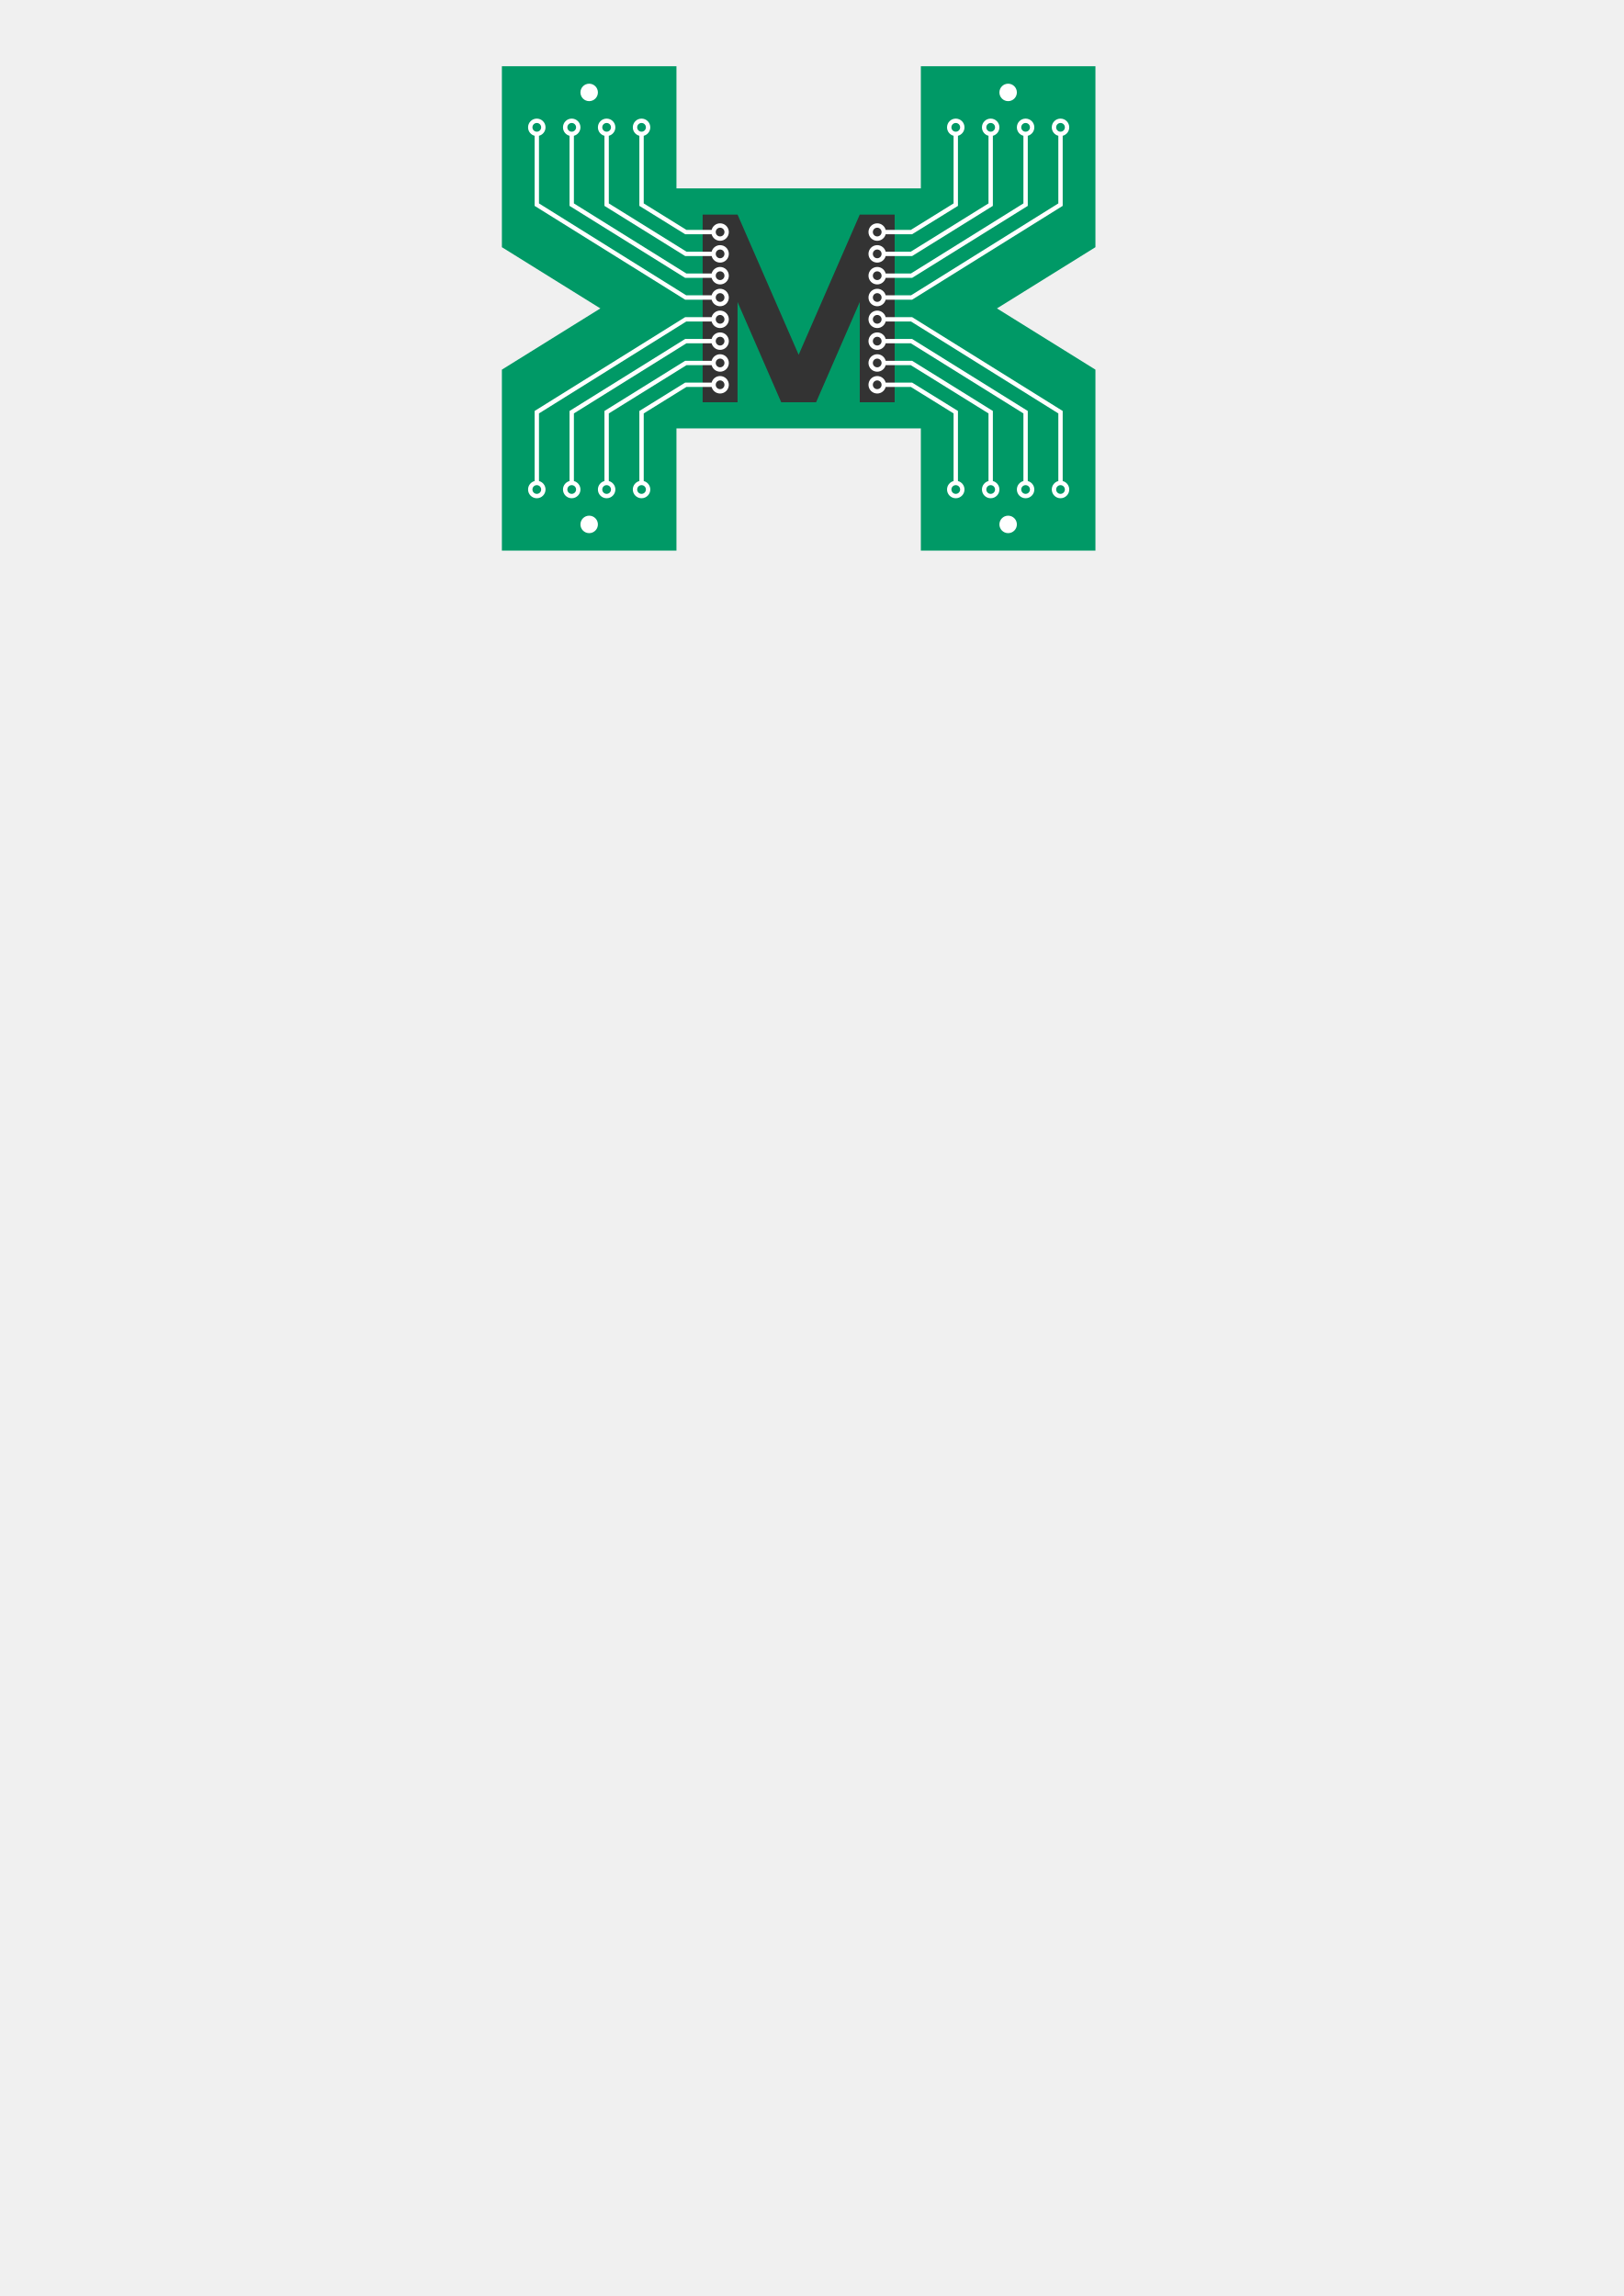
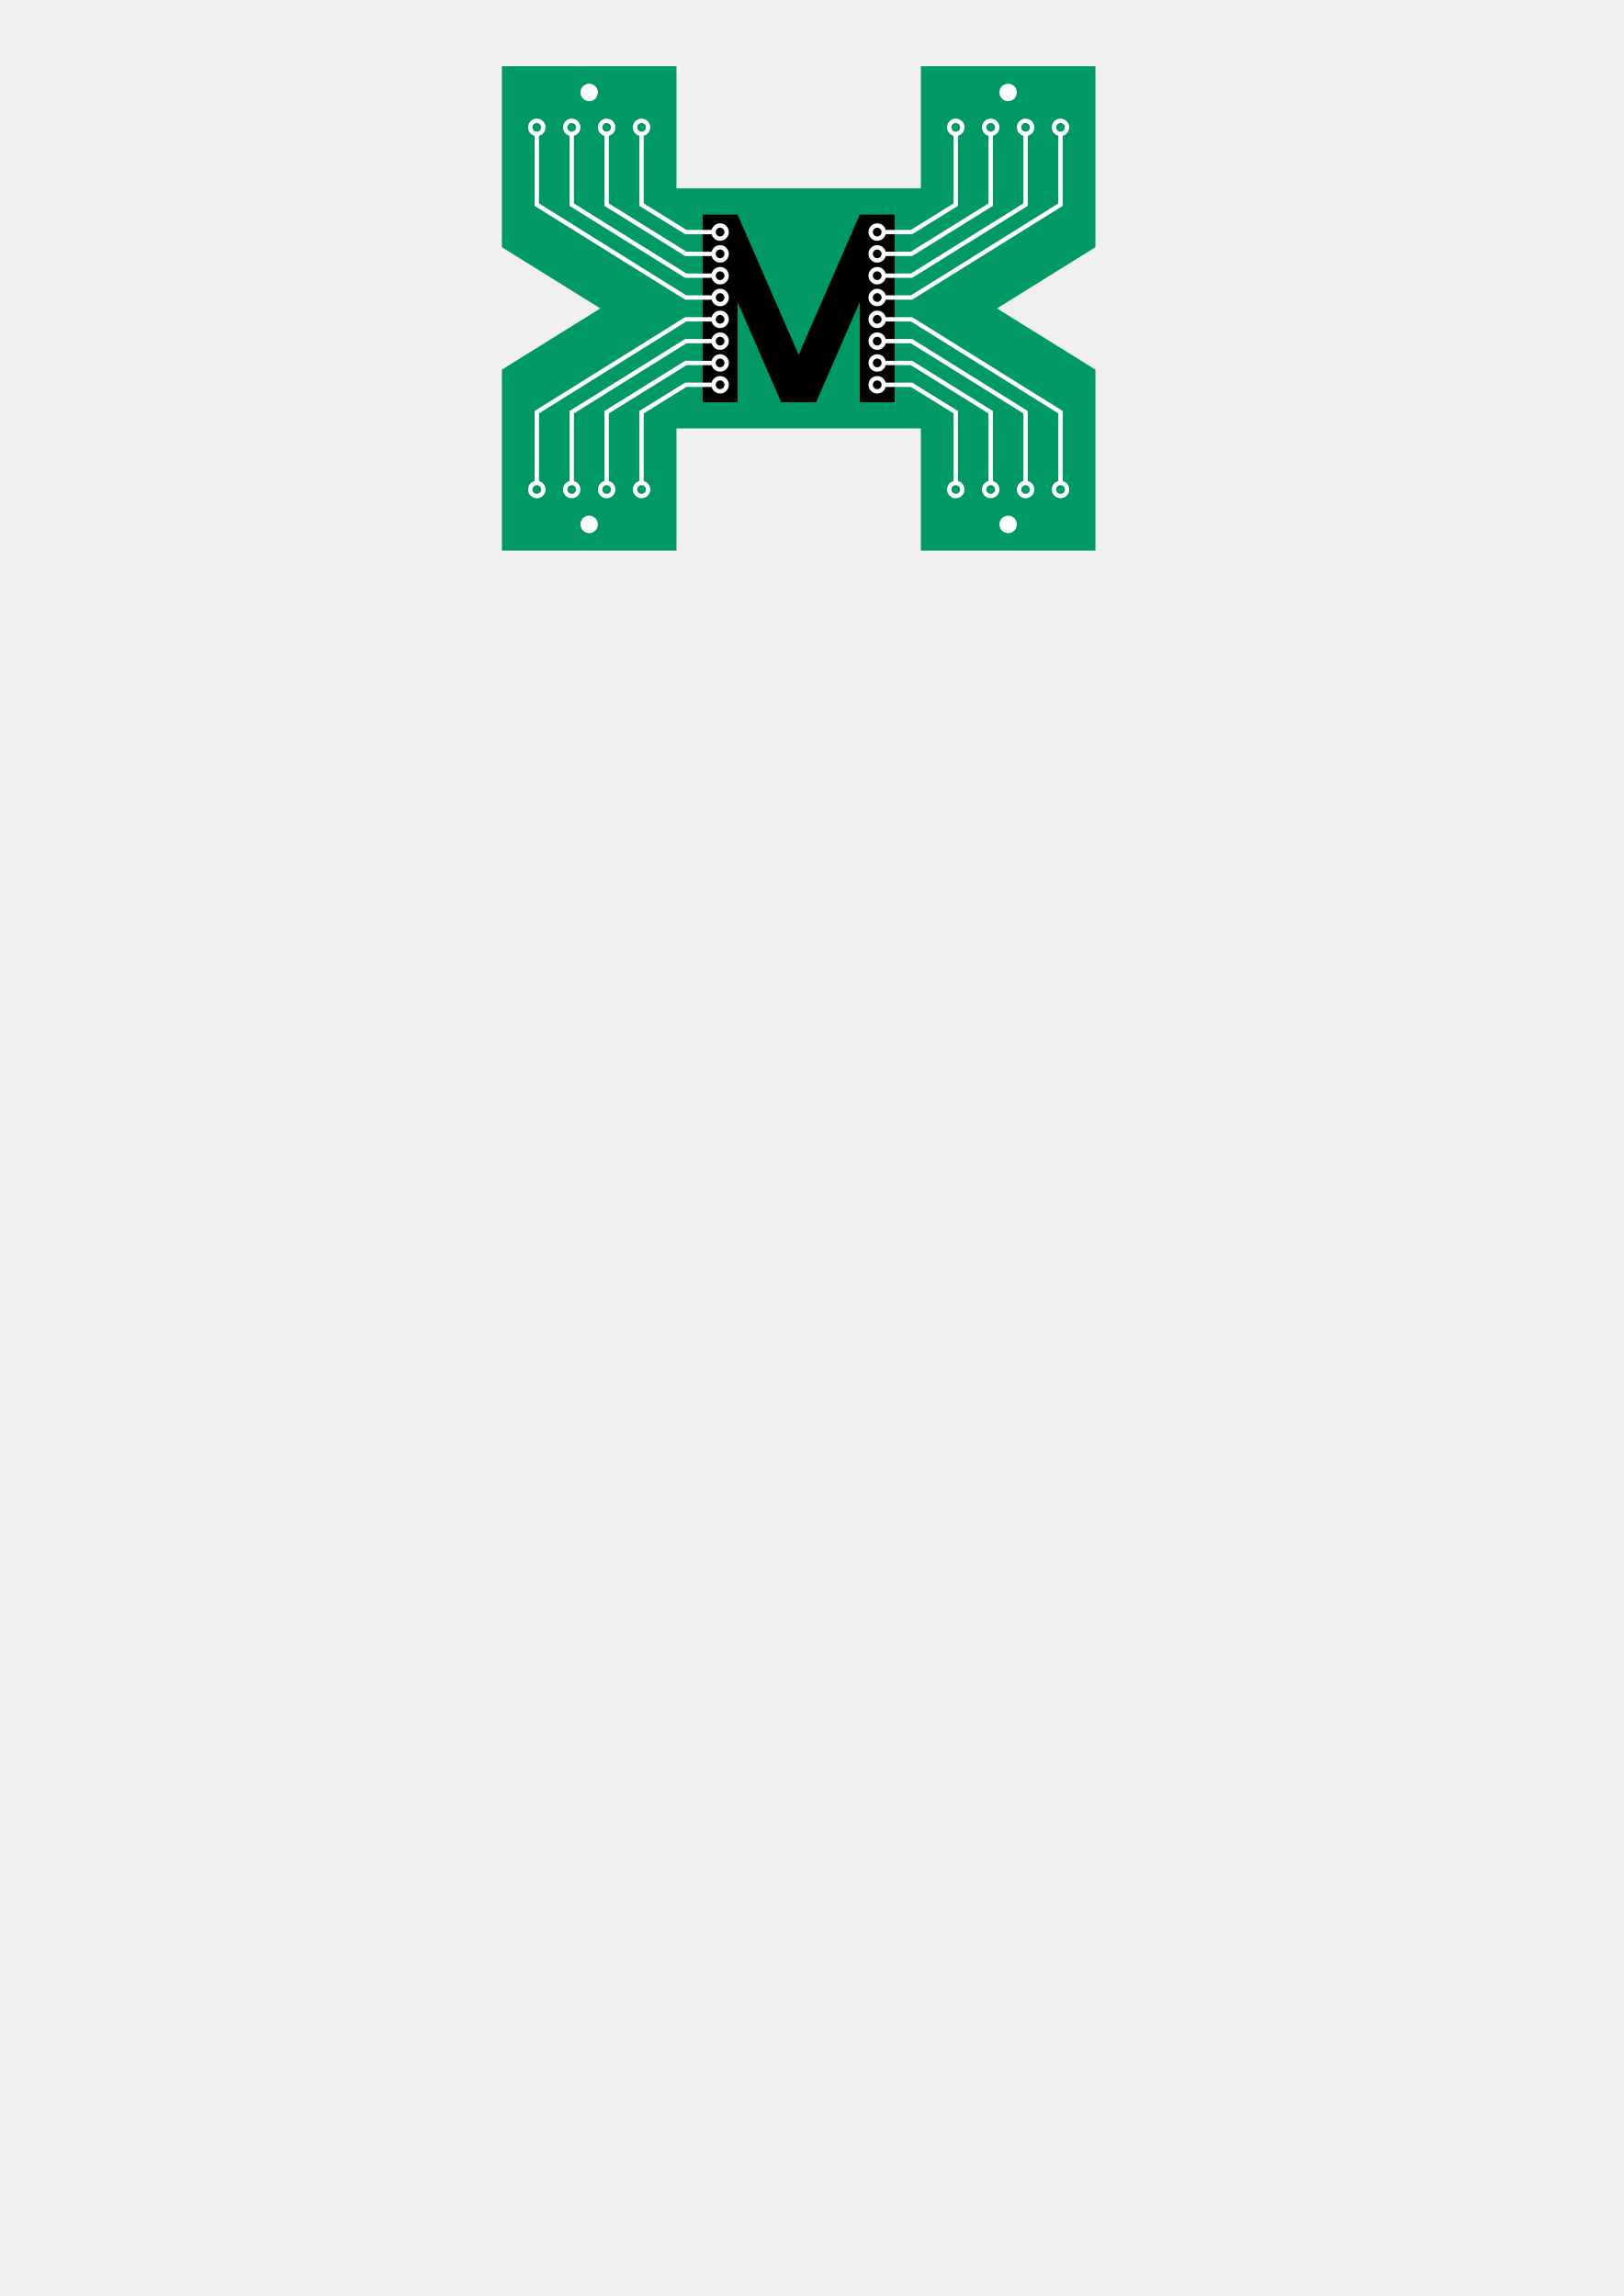
<svg xmlns="http://www.w3.org/2000/svg" width="744.094" height="1052.362" id="mhs_logo_green" version="1.1">
  <defs id="defs4">
    </defs>
  <g id="layer1">
-     <g id="g4315">
+     <g id="g4060">
      <path id="rect2894" d="m 230,30.362 0,82.938 45.125,28.062 -45.125,28.062 0,82.938 80,0 0,-56 112,0 0,56 80,0 0,-82.938 -45.125,-28.062 45.125,-28.062 0,-82.938 -80,0 0,56 -112,0 0,-56 -80,0 z" style="fill:#009966;fill-opacity:1;stroke:none" />
-       <path id="rect3816" d="m 322,98.362 0,3.312 0,82.688 16,0 0,-45.938 20,45.938 16,0 20,-45.938 0,45.938 16,0 0,-82.688 0,-3.312 -16,0 -28,64.25 -28,-64.25 -16,0 z" style="fill:#333333;fill-opacity:1;stroke:none" />
+       <path id="rect3816" d="m 322,98.362 0,3.312 0,82.688 16,0 0,-45.938 20,45.938 16,0 20,-45.938 0,45.938 16,0 0,-82.688 0,-3.312 -16,0 -28,64.25 -28,-64.25 -16,0 z" style="fill:#000000;fill-opacity:1;stroke:none" />
      <g id="g4293">
        <path style="fill:#ffffff;fill-opacity:1;stroke:none" d="m 330,142.362 c -1.864,0 -3.431,1.275 -3.875,3 l -8.438,0 -3.688,0 -69,43 0,32.125 c -1.725,0.444 -3,2.011 -3,3.875 0,2.209 1.791,4 4,4 2.209,0 4,-1.791 4,-4 0,-1.864 -1.275,-3.431 -3,-3.875 l 0,-31 67.5,-42.125 11.625,0 c 0.444,1.725 2.011,3 3.875,3 2.209,0 4,-1.791 4,-4 0,-2.209 -1.791,-4 -4,-4 z m 0,2 c 1.105,0 2,0.895 2,2 0,1.105 -0.895,2 -2,2 -1.105,0 -2,-0.895 -2,-2 0,-1.105 0.895,-2 2,-2 z m -84,78 c 1.105,0 2,0.895 2,2 0,1.105 -0.895,2 -2,2 -1.105,0 -2,-0.895 -2,-2 0,-1.105 0.895,-2 2,-2 z" id="path2898-9" />
        <path style="fill:#ffffff;fill-opacity:1;stroke:none" d="m 330,152.362 c -1.864,0 -3.431,1.275 -3.875,3 l -8.375,0 -3.75,0 -53,33 0,32.125 c -1.725,0.444 -3,2.011 -3,3.875 0,2.209 1.791,4 4,4 2.209,0 4,-1.791 4,-4 0,-1.864 -1.275,-3.431 -3,-3.875 l 0,-31 51.562,-32.125 11.562,0 c 0.444,1.725 2.011,3 3.875,3 2.209,0 4,-1.791 4,-4 0,-2.209 -1.791,-4 -4,-4 z m 0,2 c 1.105,0 2,0.895 2,2 0,1.105 -0.895,2 -2,2 -1.105,0 -2,-0.895 -2,-2 0,-1.105 0.895,-2 2,-2 z m -68,68 c 1.105,0 2,0.895 2,2 0,1.105 -0.895,2 -2,2 -1.105,0 -2,-0.895 -2,-2 0,-1.105 0.895,-2 2,-2 z" id="path2898-9-1" />
        <path style="fill:#ffffff;fill-opacity:1;stroke:none" d="m 330,162.362 c -1.864,0 -3.431,1.275 -3.875,3 l -8.312,0 -3.812,0 -37,23 0,32.125 c -1.725,0.444 -3,2.011 -3,3.875 0,2.209 1.791,4 4,4 2.209,0 4,-1.791 4,-4 0,-1.864 -1.275,-3.431 -3,-3.875 l 0,-31 35.625,-22.125 11.5,0 c 0.444,1.725 2.011,3 3.875,3 2.209,0 4,-1.791 4,-4 0,-2.209 -1.791,-4 -4,-4 z m 0,2 c 1.105,0 2,0.895 2,2 0,1.105 -0.895,2 -2,2 -1.105,0 -2,-0.895 -2,-2 0,-1.105 0.895,-2 2,-2 z m -52,58 c 1.105,0 2,0.895 2,2 0,1.105 -0.895,2 -2,2 -1.105,0 -2,-0.895 -2,-2 0,-1.105 0.895,-2 2,-2 z" id="path2898-9-8" />
        <path style="fill:#ffffff;fill-opacity:1;stroke:none" d="m 330,172.362 c -1.864,0 -3.431,1.275 -3.875,3 l -8.312,0 -3.812,0 -21,13 0,32.125 c -1.725,0.444 -3,2.011 -3,3.875 0,2.209 1.791,4 4,4 2.209,0 4,-1.791 4,-4 0,-1.864 -1.275,-3.431 -3,-3.875 l 0,-31 19.562,-12.125 11.562,0 c 0.444,1.725 2.011,3 3.875,3 2.209,0 4,-1.791 4,-4 0,-2.209 -1.791,-4 -4,-4 z m 0,2 c 1.105,0 2,0.895 2,2 0,1.105 -0.895,2 -2,2 -1.105,0 -2,-0.895 -2,-2 0,-1.105 0.895,-2 2,-2 z m -36,48 c 1.105,0 2,0.895 2,2 0,1.105 -0.895,2 -2,2 -1.105,0 -2,-0.895 -2,-2 0,-1.105 0.895,-2 2,-2 z" id="path2898-9-88" />
        <path style="fill:#ffffff;fill-opacity:1;stroke:none" d="m 330,140.362 c -1.864,0 -3.431,-1.275 -3.875,-3 l -8.438,0 -3.688,0 -69,-43 0,-32.125 c -1.725,-0.444 -3,-2.011 -3,-3.875 0,-2.209 1.791,-4 4,-4 2.209,0 4,1.791 4,4 0,1.864 -1.275,3.431 -3,3.875 l 0,31 67.5,42.125 11.625,0 c 0.444,-1.725 2.011,-3 3.875,-3 2.209,0 4,1.791 4,4 0,2.209 -1.791,4 -4,4 z m 0,-2 c 1.105,0 2,-0.895 2,-2 0,-1.105 -0.895,-2 -2,-2 -1.105,0 -2,0.895 -2,2 0,1.105 0.895,2 2,2 z m -84,-78 c 1.105,0 2,-0.895 2,-2 0,-1.105 -0.895,-2 -2,-2 -1.105,0 -2,0.895 -2,2 0,1.105 0.895,2 2,2 z" id="path2898-9-12" />
        <path style="fill:#ffffff;fill-opacity:1;stroke:none" d="m 330,130.362 c -1.864,0 -3.431,-1.275 -3.875,-3 l -8.375,0 -3.75,0 -53,-33 0,-32.125 c -1.725,-0.444 -3,-2.011 -3,-3.875 0,-2.209 1.791,-4 4,-4 2.209,0 4,1.791 4,4 0,1.864 -1.275,3.431 -3,3.875 l 0,31 51.562,32.125 11.562,0 c 0.444,-1.725 2.011,-3 3.875,-3 2.209,0 4,1.791 4,4 0,2.209 -1.791,4 -4,4 z m 0,-2 c 1.105,0 2,-0.895 2,-2 0,-1.105 -0.895,-2 -2,-2 -1.105,0 -2,0.895 -2,2 0,1.105 0.895,2 2,2 z m -68,-68 c 1.105,0 2,-0.895 2,-2 0,-1.105 -0.895,-2 -2,-2 -1.105,0 -2,0.895 -2,2 0,1.105 0.895,2 2,2 z" id="path2898-9-1-2" />
        <path style="fill:#ffffff;fill-opacity:1;stroke:none" d="m 330,120.362 c -1.864,0 -3.431,-1.275 -3.875,-3 l -8.312,0 -3.812,0 -37,-23 0,-32.125 c -1.725,-0.444 -3,-2.011 -3,-3.875 0,-2.209 1.791,-4 4,-4 2.209,0 4,1.791 4,4 0,1.864 -1.275,3.431 -3,3.875 l 0,31 35.625,22.125 11.5,0 c 0.444,-1.725 2.011,-3 3.875,-3 2.209,0 4,1.791 4,4 0,2.209 -1.791,4 -4,4 z m 0,-2 c 1.105,0 2,-0.895 2,-2 0,-1.105 -0.895,-2 -2,-2 -1.105,0 -2,0.895 -2,2 0,1.105 0.895,2 2,2 z m -52,-58 c 1.105,0 2,-0.895 2,-2 0,-1.105 -0.895,-2 -2,-2 -1.105,0 -2,0.895 -2,2 0,1.105 0.895,2 2,2 z" id="path2898-9-8-4" />
        <path style="fill:#ffffff;fill-opacity:1;stroke:none" d="m 330,110.362 c -1.864,0 -3.431,-1.275 -3.875,-3 l -8.312,0 -3.812,0 -21,-13 0,-32.125 c -1.725,-0.444 -3,-2.011 -3,-3.875 0,-2.209 1.791,-4 4,-4 2.209,0 4,1.791 4,4 0,1.864 -1.275,3.431 -3,3.875 l 0,31 19.562,12.125 11.562,0 c 0.444,-1.725 2.011,-3 3.875,-3 2.209,0 4,1.791 4,4 0,2.209 -1.791,4 -4,4 z m 0,-2 c 1.105,0 2,-0.895 2,-2 0,-1.105 -0.895,-2 -2,-2 -1.105,0 -2,0.895 -2,2 0,1.105 0.895,2 2,2 z m -36,-48 c 1.105,0 2,-0.895 2,-2 0,-1.105 -0.895,-2 -2,-2 -1.105,0 -2,0.895 -2,2 0,1.105 0.895,2 2,2 z" id="path2898-9-88-0" />
        <path style="fill:#ffffff;fill-opacity:1;stroke:none" d="m 402,142.362 c 1.864,0 3.431,1.275 3.875,3 l 8.438,0 3.688,0 69,43 0,32.125 c 1.725,0.444 3,2.011 3,3.875 0,2.209 -1.791,4 -4,4 -2.209,0 -4,-1.791 -4,-4 0,-1.864 1.275,-3.431 3,-3.875 l 0,-31 -67.5,-42.125 -11.625,0 c -0.444,1.725 -2.011,3 -3.875,3 -2.209,0 -4,-1.791 -4,-4 0,-2.209 1.791,-4 4,-4 z m 0,2 c -1.105,0 -2,0.895 -2,2 0,1.105 0.895,2 2,2 1.105,0 2,-0.895 2,-2 0,-1.105 -0.895,-2 -2,-2 z m 84,78 c -1.105,0 -2,0.895 -2,2 0,1.105 0.895,2 2,2 1.105,0 2,-0.895 2,-2 0,-1.105 -0.895,-2 -2,-2 z" id="path2898-9-9" />
        <path style="fill:#ffffff;fill-opacity:1;stroke:none" d="m 402,152.362 c 1.864,0 3.431,1.275 3.875,3 l 8.375,0 3.75,0 53,33 0,32.125 c 1.725,0.444 3,2.011 3,3.875 0,2.209 -1.791,4 -4,4 -2.209,0 -4,-1.791 -4,-4 0,-1.864 1.275,-3.431 3,-3.875 l 0,-31 -51.562,-32.125 -11.562,0 c -0.444,1.725 -2.011,3 -3.875,3 -2.209,0 -4,-1.791 -4,-4 0,-2.209 1.791,-4 4,-4 z m 0,2 c -1.105,0 -2,0.895 -2,2 0,1.105 0.895,2 2,2 1.105,0 2,-0.895 2,-2 0,-1.105 -0.895,-2 -2,-2 z m 68,68 c -1.105,0 -2,0.895 -2,2 0,1.105 0.895,2 2,2 1.105,0 2,-0.895 2,-2 0,-1.105 -0.895,-2 -2,-2 z" id="path2898-9-1-4" />
        <path style="fill:#ffffff;fill-opacity:1;stroke:none" d="m 402,162.362 c 1.864,0 3.431,1.275 3.875,3 l 8.312,0 3.812,0 37,23 0,32.125 c 1.725,0.444 3,2.011 3,3.875 0,2.209 -1.791,4 -4,4 -2.209,0 -4,-1.791 -4,-4 0,-1.864 1.275,-3.431 3,-3.875 l 0,-31 -35.625,-22.125 -11.5,0 c -0.444,1.725 -2.011,3 -3.875,3 -2.209,0 -4,-1.791 -4,-4 0,-2.209 1.791,-4 4,-4 z m 0,2 c -1.105,0 -2,0.895 -2,2 0,1.105 0.895,2 2,2 1.105,0 2,-0.895 2,-2 0,-1.105 -0.895,-2 -2,-2 z m 52,58 c -1.105,0 -2,0.895 -2,2 0,1.105 0.895,2 2,2 1.105,0 2,-0.895 2,-2 0,-1.105 -0.895,-2 -2,-2 z" id="path2898-9-8-0" />
        <path style="fill:#ffffff;fill-opacity:1;stroke:none" d="m 402,172.362 c 1.864,0 3.431,1.275 3.875,3 l 8.312,0 3.812,0 21,13 0,32.125 c 1.725,0.444 3,2.011 3,3.875 0,2.209 -1.791,4 -4,4 -2.209,0 -4,-1.791 -4,-4 0,-1.864 1.275,-3.431 3,-3.875 l 0,-31 -19.562,-12.125 -11.562,0 c -0.444,1.725 -2.011,3 -3.875,3 -2.209,0 -4,-1.791 -4,-4 0,-2.209 1.791,-4 4,-4 z m 0,2 c -1.105,0 -2,0.895 -2,2 0,1.105 0.895,2 2,2 1.105,0 2,-0.895 2,-2 0,-1.105 -0.895,-2 -2,-2 z m 36,48 c -1.105,0 -2,0.895 -2,2 0,1.105 0.895,2 2,2 1.105,0 2,-0.895 2,-2 0,-1.105 -0.895,-2 -2,-2 z" id="path2898-9-88-04" />
        <path style="fill:#ffffff;fill-opacity:1;stroke:none" d="m 402,140.362 c 1.864,0 3.431,-1.275 3.875,-3 l 8.438,0 3.688,0 69,-43 0,-32.125 c 1.725,-0.444 3,-2.011 3,-3.875 0,-2.209 -1.791,-4 -4,-4 -2.209,0 -4,1.791 -4,4 0,1.864 1.275,3.431 3,3.875 l 0,31 -67.5,42.125 -11.625,0 c -0.444,-1.725 -2.011,-3 -3.875,-3 -2.209,0 -4,1.791 -4,4 0,2.209 1.791,4 4,4 z m 0,-2 c -1.105,0 -2,-0.895 -2,-2 0,-1.105 0.895,-2 2,-2 1.105,0 2,0.895 2,2 0,1.105 -0.895,2 -2,2 z m 84,-78 c -1.105,0 -2,-0.895 -2,-2 0,-1.105 0.895,-2 2,-2 1.105,0 2,0.895 2,2 0,1.105 -0.895,2 -2,2 z" id="path2898-9-12-4" />
        <path style="fill:#ffffff;fill-opacity:1;stroke:none" d="m 402,130.362 c 1.864,0 3.431,-1.275 3.875,-3 l 8.375,0 3.75,0 53,-33 0,-32.125 c 1.725,-0.444 3,-2.011 3,-3.875 0,-2.209 -1.791,-4 -4,-4 -2.209,0 -4,1.791 -4,4 0,1.864 1.275,3.431 3,3.875 l 0,31 -51.562,32.125 -11.562,0 c -0.444,-1.725 -2.011,-3 -3.875,-3 -2.209,0 -4,1.791 -4,4 0,2.209 1.791,4 4,4 z m 0,-2 c -1.105,0 -2,-0.895 -2,-2 0,-1.105 0.895,-2 2,-2 1.105,0 2,0.895 2,2 0,1.105 -0.895,2 -2,2 z m 68,-68 c -1.105,0 -2,-0.895 -2,-2 0,-1.105 0.895,-2 2,-2 1.105,0 2,0.895 2,2 0,1.105 -0.895,2 -2,2 z" id="path2898-9-1-2-6" />
        <path style="fill:#ffffff;fill-opacity:1;stroke:none" d="m 402,120.362 c 1.864,0 3.431,-1.275 3.875,-3 l 8.312,0 3.812,0 37,-23 0,-32.125 c 1.725,-0.444 3,-2.011 3,-3.875 0,-2.209 -1.791,-4 -4,-4 -2.209,0 -4,1.791 -4,4 0,1.864 1.275,3.431 3,3.875 l 0,31 -35.625,22.125 -11.5,0 c -0.444,-1.725 -2.011,-3 -3.875,-3 -2.209,0 -4,1.791 -4,4 0,2.209 1.791,4 4,4 z m 0,-2 c -1.105,0 -2,-0.895 -2,-2 0,-1.105 0.895,-2 2,-2 1.105,0 2,0.895 2,2 0,1.105 -0.895,2 -2,2 z m 52,-58 c -1.105,0 -2,-0.895 -2,-2 0,-1.105 0.895,-2 2,-2 1.105,0 2,0.895 2,2 0,1.105 -0.895,2 -2,2 z" id="path2898-9-8-4-2" />
        <path style="fill:#ffffff;fill-opacity:1;stroke:none" d="m 402,110.362 c 1.864,0 3.431,-1.275 3.875,-3 l 8.312,0 3.812,0 21,-13 0,-32.125 c 1.725,-0.444 3,-2.011 3,-3.875 0,-2.209 -1.791,-4 -4,-4 -2.209,0 -4,1.791 -4,4 0,1.864 1.275,3.431 3,3.875 l 0,31 -19.562,12.125 -11.562,0 c -0.444,-1.725 -2.011,-3 -3.875,-3 -2.209,0 -4,1.791 -4,4 0,2.209 1.791,4 4,4 z m 0,-2 c -1.105,0 -2,-0.895 -2,-2 0,-1.105 0.895,-2 2,-2 1.105,0 2,0.895 2,2 0,1.105 -0.895,2 -2,2 z m 36,-48 c -1.105,0 -2,-0.895 -2,-2 0,-1.105 0.895,-2 2,-2 1.105,0 2,0.895 2,2 0,1.105 -0.895,2 -2,2 z" id="path2898-9-88-0-3" />
        <path style="fill:#ffffff;fill-opacity:1;stroke:none" id="path2898-2" d="m 175.887,495.979 a 5.496,6.028 0 1 1 -10.993,0 5.496,6.028 0 1 1 10.993,0 z" transform="matrix(0.727742,0,0,0.6635294,146,-88.73462)" />
        <path style="fill:#ffffff;fill-opacity:1;stroke:none" id="path2898-2-7" d="m 175.887,495.979 a 5.496,6.028 0 1 1 -10.993,0 5.496,6.028 0 1 1 10.993,0 z" transform="matrix(0.727742,0,0,0.6635294,146,-286.7346)" />
        <path style="fill:#ffffff;fill-opacity:1;stroke:none" id="path2898-2-3" d="m 175.887,495.979 a 5.496,6.028 0 1 1 -10.993,0 5.496,6.028 0 1 1 10.993,0 z" transform="matrix(0.727742,0,0,0.6635294,338,-88.73462)" />
        <path style="fill:#ffffff;fill-opacity:1;stroke:none" id="path2898-2-7-8" d="m 175.887,495.979 a 5.496,6.028 0 1 1 -10.993,0 5.496,6.028 0 1 1 10.993,0 z" transform="matrix(0.727742,0,0,0.6635294,338,-286.7346)" />
      </g>
    </g>
  </g>
</svg>
